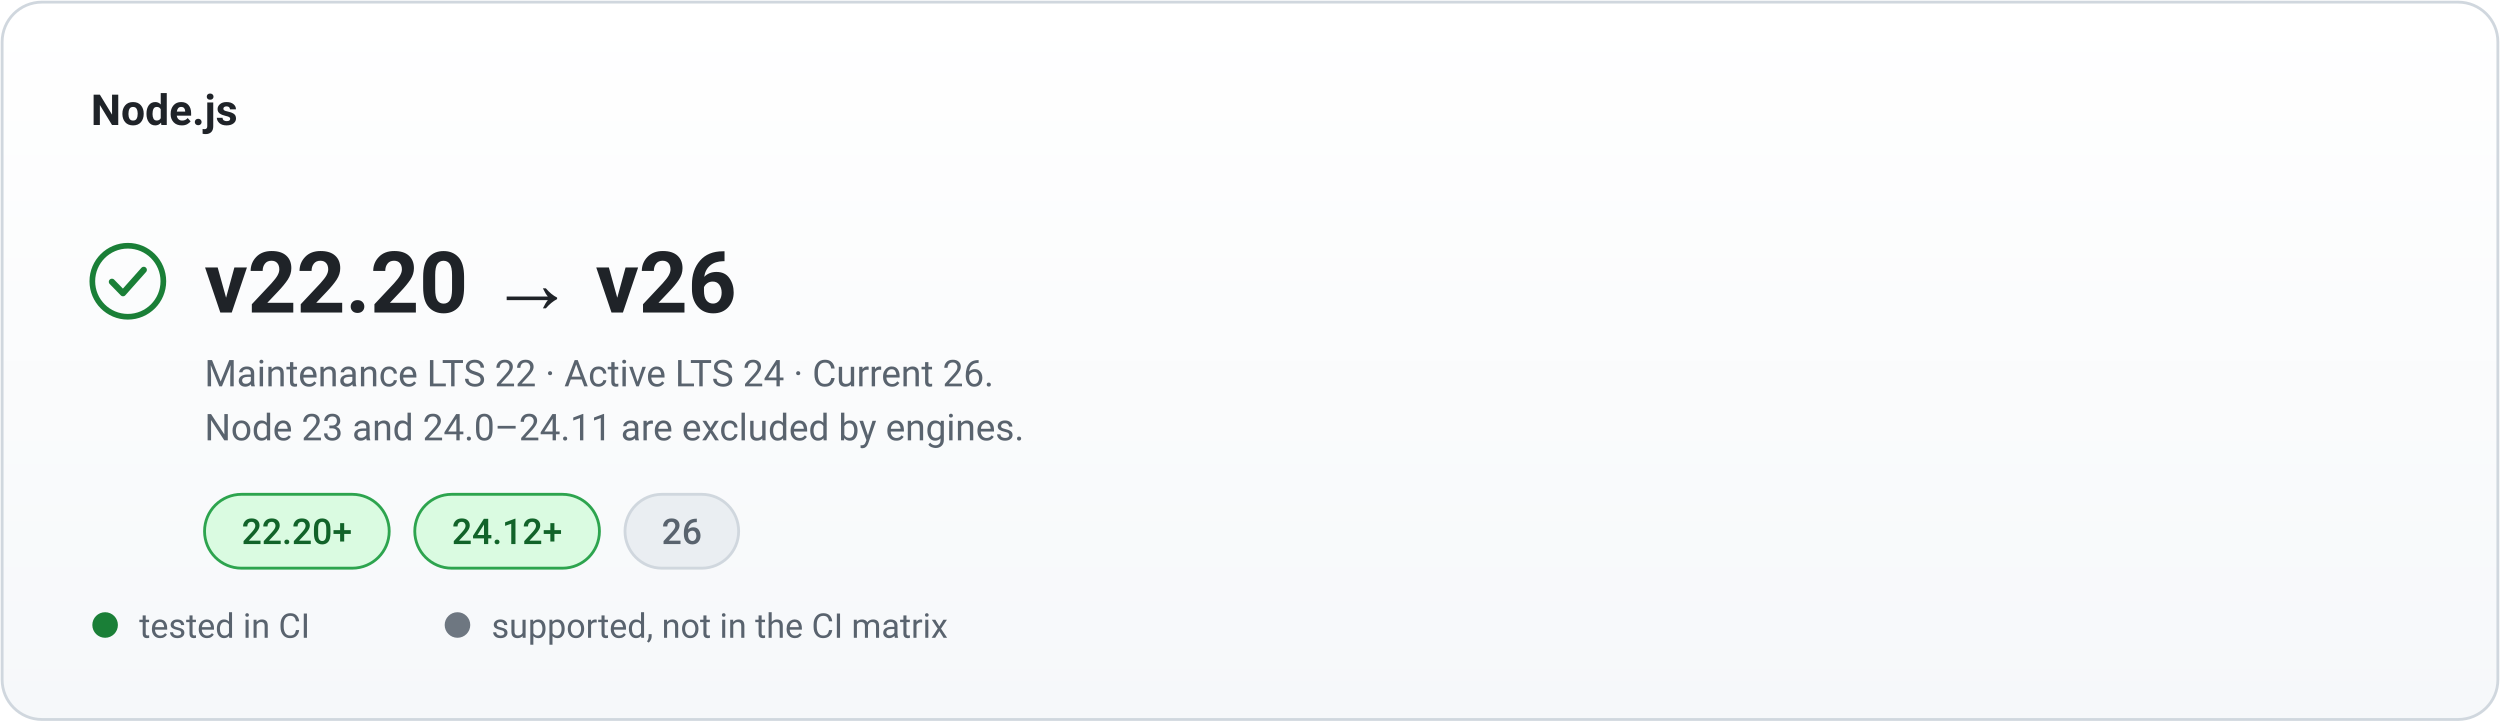
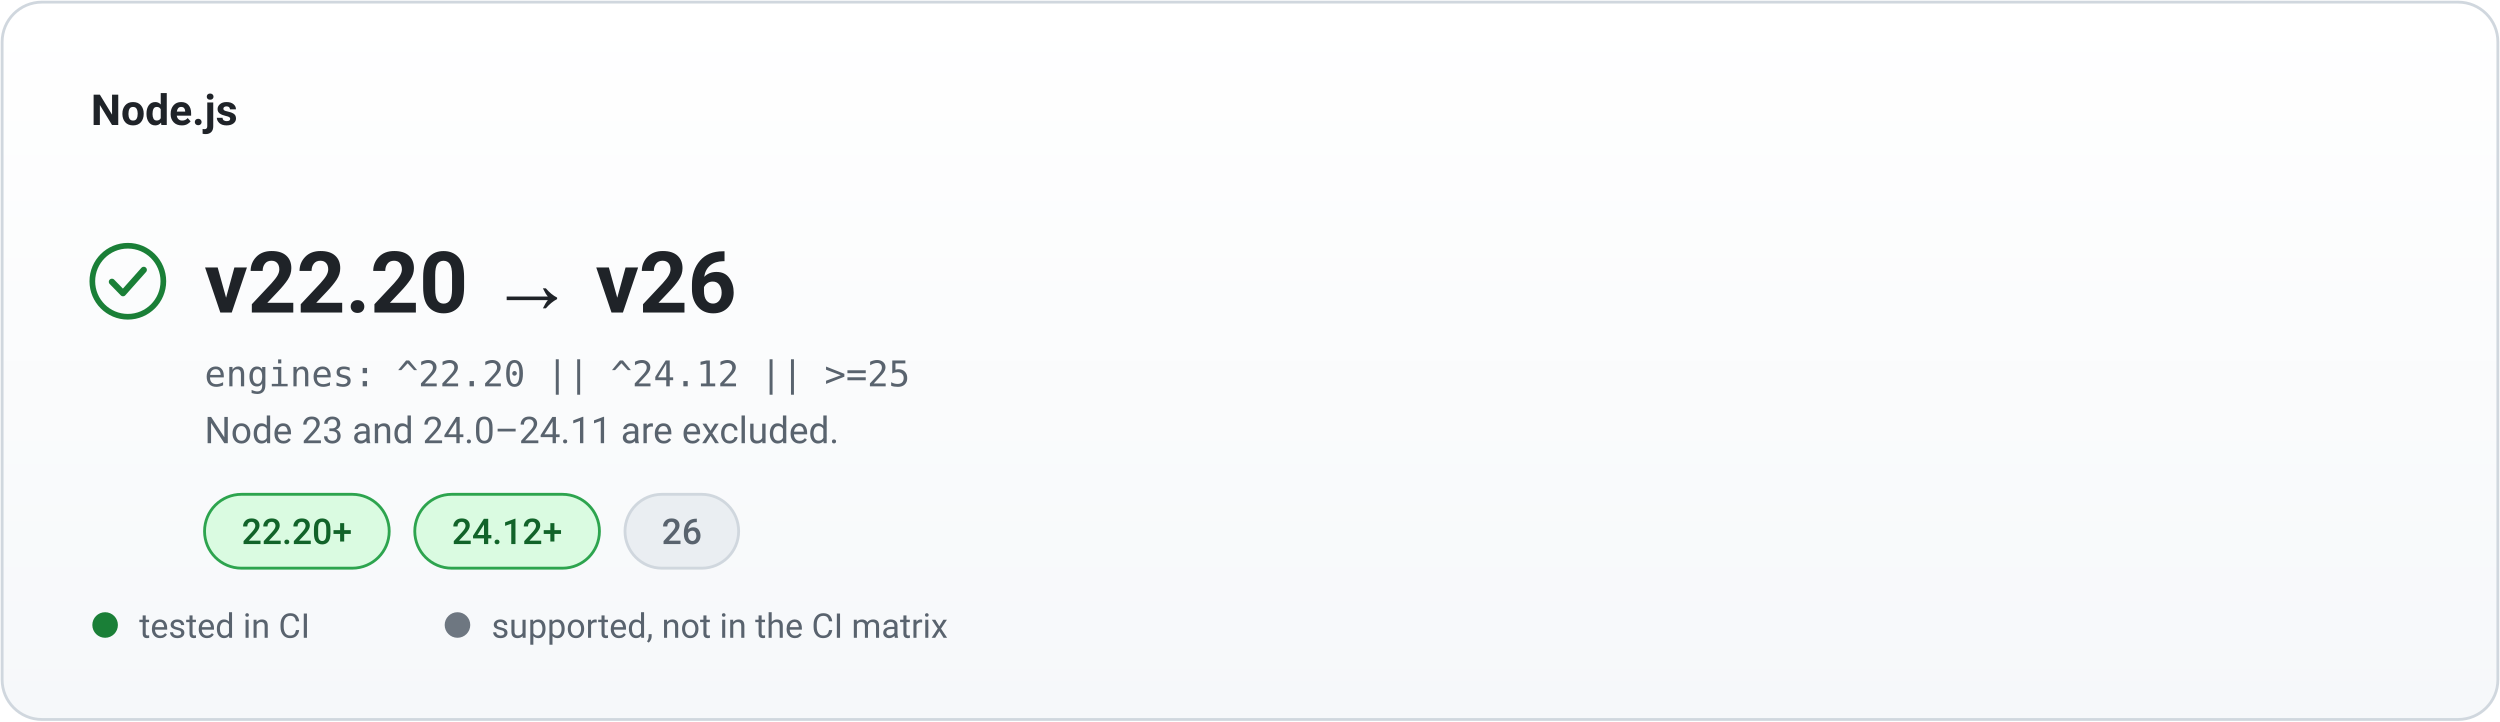
<svg xmlns="http://www.w3.org/2000/svg" width="880" height="254" viewBox="0 0 880 254" font-family="-apple-system, BlinkMacSystemFont, 'Segoe UI', Roboto, 'Helvetica Neue', Arial, sans-serif" role="img" aria-labelledby="t d">
  <defs>
    <linearGradient id="bg" x1="0" y1="0" x2="0" y2="1">
      <stop offset="0" stop-color="#ffffff" />
      <stop offset="1" stop-color="#f6f8fa" />
    </linearGradient>
  </defs>
  <rect x="0.75" y="0.75" width="878.5" height="252.5" rx="14" fill="url(#bg)" stroke="#d0d7de" />
  <text x="32" y="44" font-size="15" font-weight="600" fill="#1f2328">Node.js</text>
  <circle cx="45" cy="99" r="12.5" fill="none" stroke="#1a7f37" stroke-width="2" />
  <path d="M39.4 99.2 l3.9 4.0 l7.3 -8.2" fill="none" stroke="#1a7f37" stroke-width="2.2" stroke-linecap="round" stroke-linejoin="round" />
  <text x="72" y="110" font-size="30" font-weight="700" fill="#1f2328">v22.20 → v26</text>
-   <text x="72" y="136" font-size="13" fill="#59636e">Maintenance LTS 22 · Active LTS 24 · Current 26.</text>
-   <text x="72" y="155" font-size="13" fill="#59636e">Node 23 and 24.0–24.11 are excluded by engines.</text>
+   <text x="72" y="136" font-size="12.5" font-family="ui-monospace, SFMono-Regular, Menlo, Consolas, monospace" fill="#59636e">engines: ^22.20 || ^24.12 || &gt;=25</text>
+   <text x="72" y="156" font-size="13" fill="#59636e">Node 23 and 24.0–24.11 are excluded.</text>
  <rect x="72.0" y="174" width="65.0" height="26" rx="13" fill="#dafbe1" stroke="#2da44e" />
  <text x="104.5" y="191.5" font-size="12.5" font-weight="500" fill="#116329" text-anchor="middle" textLength="39.0" lengthAdjust="spacing">22.20+</text>
  <rect x="146.0" y="174" width="65.0" height="26" rx="13" fill="#dafbe1" stroke="#2da44e" />
  <text x="178.5" y="191.5" font-size="12.5" font-weight="500" fill="#116329" text-anchor="middle" textLength="39.0" lengthAdjust="spacing">24.12+</text>
  <rect x="220.0" y="174" width="40.0" height="26" rx="13" fill="#eaeef2" stroke="#d0d7de" />
  <text x="240.0" y="191.5" font-size="12.5" font-weight="500" fill="#59636e" text-anchor="middle" textLength="14.0" lengthAdjust="spacing">26</text>
  <circle cx="37" cy="220" r="4.5" fill="#1a7f37" />
  <text x="49" y="224.5" font-size="12" fill="#59636e">tested in CI</text>
  <circle cx="161.028" cy="220" r="4.5" fill="#6e7781" />
  <text x="173.028" y="224.5" font-size="12" fill="#59636e">supported, not in the CI matrix</text>
</svg>
